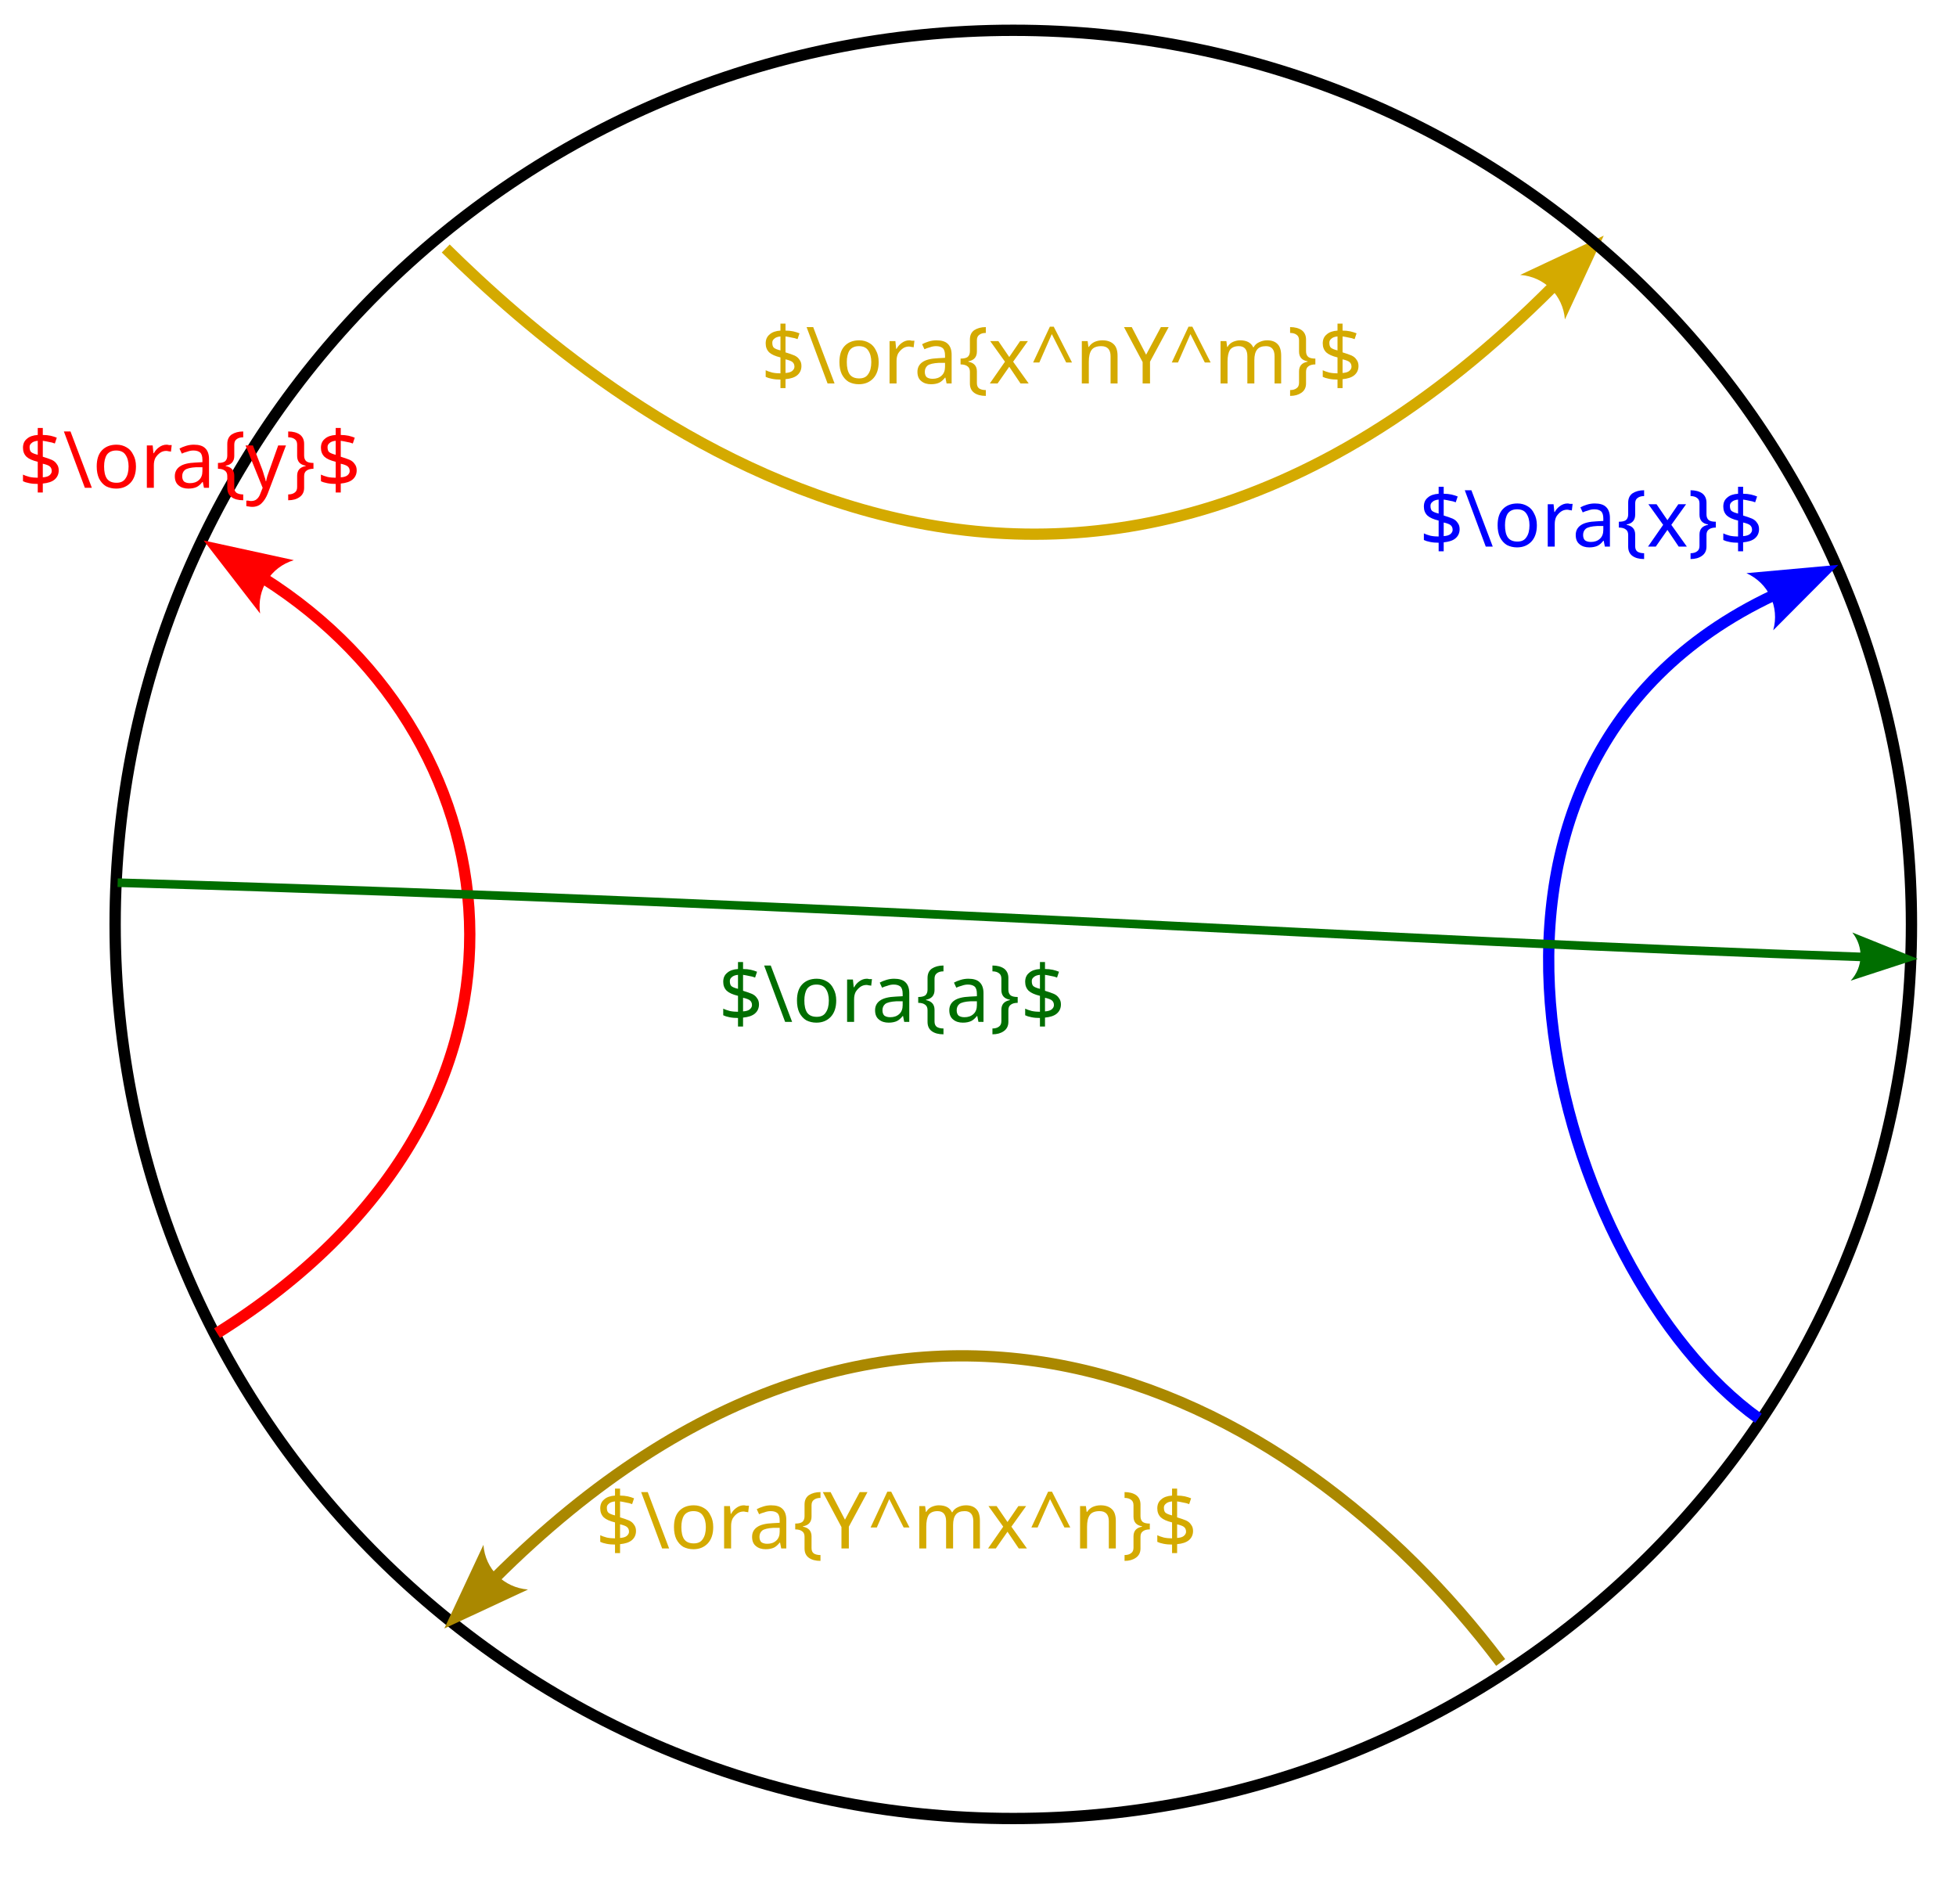
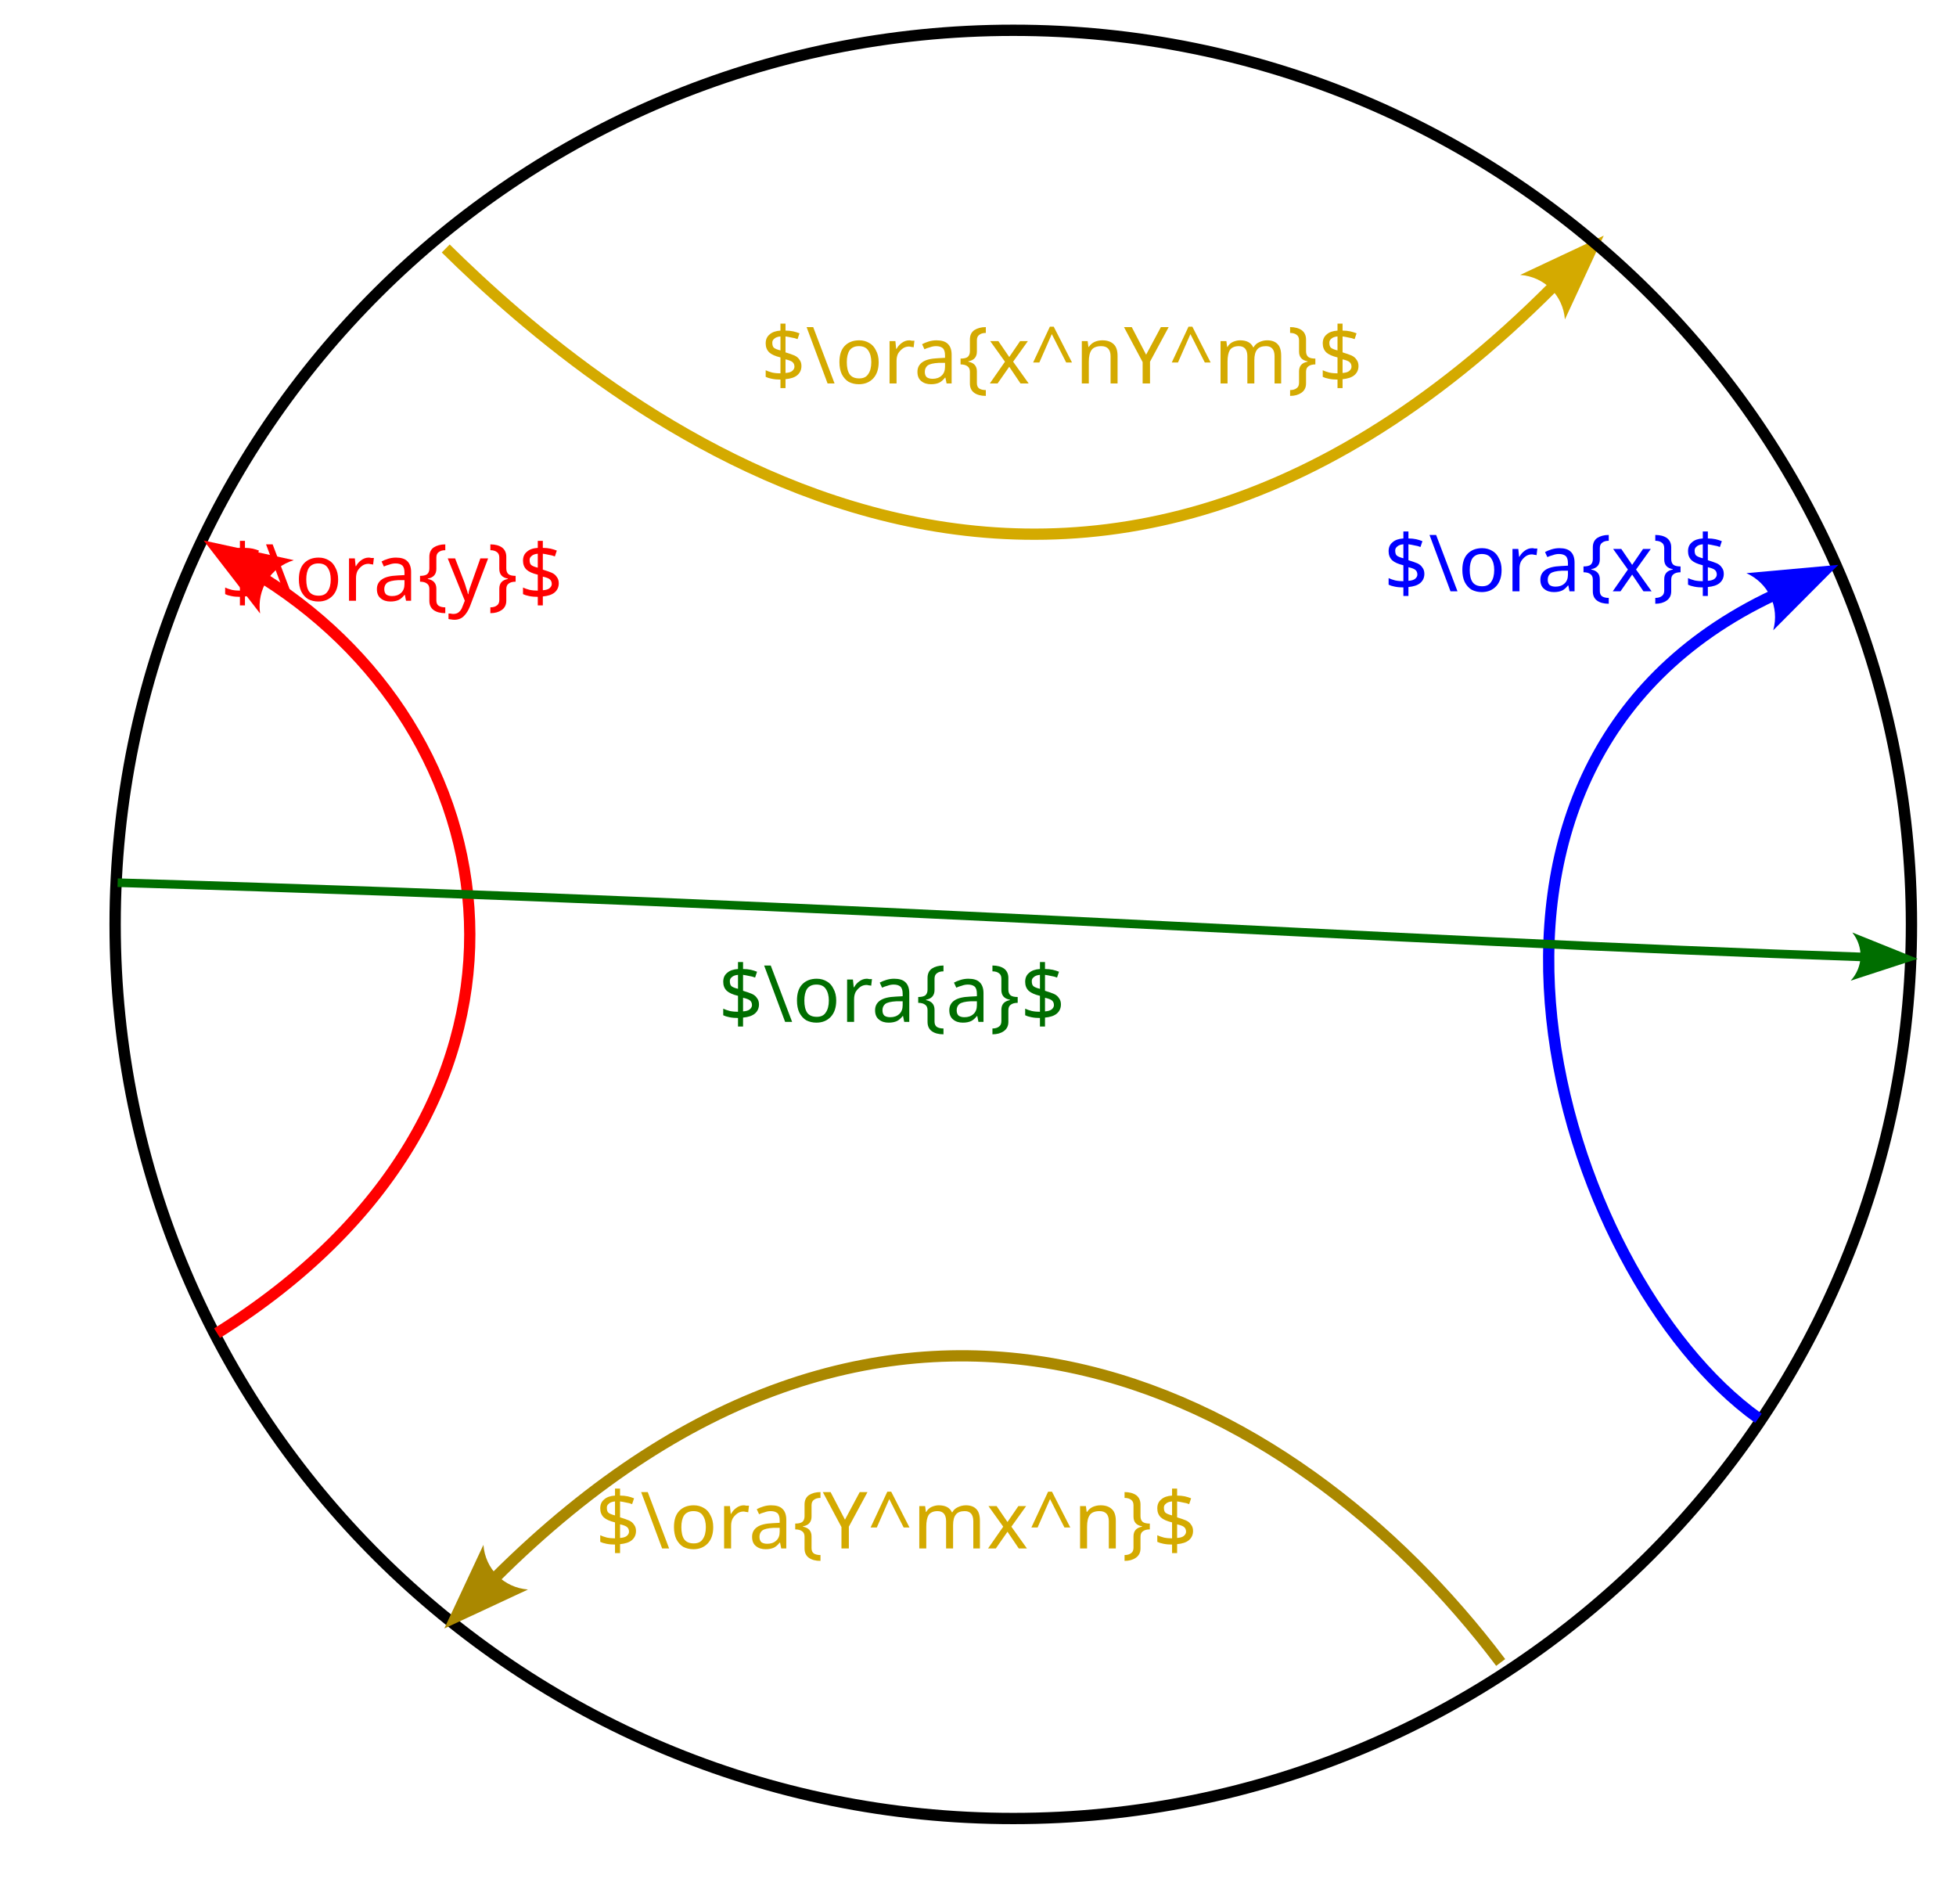
<svg xmlns="http://www.w3.org/2000/svg" width="3.096in" height="3.012in" viewBox="0 0 78.648 76.499" version="1.1" id="svg8">
  <defs id="defs2">
    <rect x="173.746" y="-48.487" width="370.726" height="135.36" id="rect10" />
    <rect x="644.477" y="100.005" width="63.64" height="68.69" id="rect4" />
    <marker style="overflow:visible" id="marker2263" refX="0" refY="0" orient="auto">
      <path transform="scale(0.8)" style="fill:none;fill-opacity:0.75;fill-rule:evenodd;stroke:#e37600;stroke-width:1pt;stroke-opacity:1" d="M 0,5.65 V -5.65" id="path2261" />
    </marker>
    <marker style="overflow:visible" id="DotS" refX="0" refY="0" orient="auto">
      <path transform="matrix(0.2,0,0,0.2,1.48,0.2)" style="fill:#e37600;fill-opacity:1;fill-rule:evenodd;stroke:#e37600;stroke-width:1pt;stroke-opacity:1" d="m -2.5,-1 c 0,2.76 -2.24,5 -5,5 -2.76,0 -5,-2.24 -5,-5 0,-2.76 2.24,-5 5,-5 2.76,0 5,2.24 5,5 z" id="path906" />
    </marker>
    <marker style="overflow:visible" id="marker1201" refX="0" refY="0" orient="auto">
      <path transform="matrix(-0.4,0,0,-0.4,-4,0)" style="fill:#0000ff;fill-opacity:1;fill-rule:evenodd;stroke:#0000ff;stroke-width:1pt;stroke-opacity:1" d="M 0,0 5,-5 -12.5,0 5,5 Z" id="path1199" />
    </marker>
    <marker style="overflow:visible" id="Arrow1Lend" refX="0" refY="0" orient="auto">
      <path transform="matrix(-0.8,0,0,-0.8,-10,0)" style="fill:#0000ff;fill-opacity:1;fill-rule:evenodd;stroke:#0000ff;stroke-width:1pt;stroke-opacity:1" d="M 0,0 5,-5 -12.5,0 5,5 Z" id="path842" />
    </marker>
    <marker style="overflow:visible" id="marker1123" refX="0" refY="0" orient="auto">
      <path transform="matrix(-0.4,0,0,-0.4,-4,0)" style="fill:#0000ff;fill-opacity:1;fill-rule:evenodd;stroke:#0000ff;stroke-width:1pt;stroke-opacity:1" d="M 0,0 5,-5 -12.5,0 5,5 Z" id="path1121" />
    </marker>
    <marker style="overflow:visible" id="Arrow1Mend" refX="0" refY="0" orient="auto">
      <path transform="matrix(-0.4,0,0,-0.4,-4,0)" style="fill:#0000ff;fill-opacity:1;fill-rule:evenodd;stroke:#0000ff;stroke-width:1pt;stroke-opacity:1" d="M 0,0 5,-5 -12.5,0 5,5 Z" id="path848" />
    </marker>
    <rect x="644.477" y="100.005" width="63.64" height="68.69" id="rect4-5" />
    <rect x="644.477" y="100.005" width="63.64" height="68.69" id="rect4-5-6" />
    <rect x="644.477" y="100.005" width="63.64" height="68.69" id="rect4-5-6-1" />
    <rect x="644.477" y="100.005" width="63.64" height="68.69" id="rect4-5-6-1-0" />
    <pattern id="EMFhbasepattern" patternUnits="userSpaceOnUse" width="6" height="6" x="0" y="0" />
    <marker style="overflow:visible" id="marker4" refX="0" refY="0" orient="auto-start-reverse" markerWidth="1" markerHeight="1" viewBox="0 0 1 1" preserveAspectRatio="xMidYMid">
      <path transform="scale(0.7)" d="M -2,-4 9,0 -2,4 c 2,-2.33 2,-5.66 0,-8 z" style="fill:context-stroke;fill-rule:evenodd;stroke:none" id="path4" />
    </marker>
    <marker style="overflow:visible" id="marker6" refX="0" refY="0" orient="auto-start-reverse" markerWidth="1" markerHeight="1" viewBox="0 0 1 1" preserveAspectRatio="xMidYMid">
      <path transform="scale(0.7)" d="M -2,-4 9,0 -2,4 c 2,-2.33 2,-5.66 0,-8 z" style="fill:context-stroke;fill-rule:evenodd;stroke:none" id="path6" />
    </marker>
    <marker style="overflow:visible" id="marker8" refX="0" refY="0" orient="auto-start-reverse" markerWidth="1" markerHeight="1" viewBox="0 0 1 1" preserveAspectRatio="xMidYMid">
      <path transform="scale(0.7)" d="M -2,-4 9,0 -2,4 c 2,-2.33 2,-5.66 0,-8 z" style="fill:context-stroke;fill-rule:evenodd;stroke:none" id="path8" />
    </marker>
    <marker style="overflow:visible" id="marker8-0" refX="0" refY="0" orient="auto-start-reverse" markerWidth="1" markerHeight="1" viewBox="0 0 1 1" preserveAspectRatio="xMidYMid">
      <path transform="scale(0.7)" d="M -2,-4 9,0 -2,4 c 2,-2.33 2,-5.66 0,-8 z" style="fill:context-stroke;fill-rule:evenodd;stroke:none" id="path8-1" />
    </marker>
  </defs>
  <g id="layer1" transform="translate(-47.36896,-31.91288)">
    <path style="fill:none;stroke:#d4aa00;stroke-width:0.453;stroke-linecap:butt;stroke-linejoin:miter;stroke-miterlimit:4;stroke-dasharray:none;stroke-opacity:1;marker-end:url(#marker4)" d="m 65.291,41.894 c 6.224,6.135 24.543,21.612 44.549,1.508" id="path1393-8-5" />
    <ellipse style="fill:none;stroke:#000000;stroke-width:0.455;stroke-miterlimit:4;stroke-dasharray:none;stroke-opacity:1" id="path833" cx="88.112" cy="69.066" rx="36.114" ry="35.943" />
    <path style="fill:none;stroke:#0000ff;stroke-width:0.453;stroke-linecap:butt;stroke-linejoin:miter;stroke-miterlimit:4;stroke-dasharray:none;stroke-opacity:1;marker-start:url(#marker6)" d="m 118.703,55.825 c -14.934,7.012 -8.696,27.326 -0.63,33.095" id="path1393-8" />
    <path style="fill:none;stroke:#aa8800;stroke-width:0.453;stroke-linecap:butt;stroke-linejoin:miter;stroke-miterlimit:4;stroke-dasharray:none;stroke-opacity:1;marker-end:url(#marker4)" d="M 107.709,98.736 C 99.3,87.582 83.308,79.328 67.254,95.354" id="path1393-8-5-2" />
    <path style="fill:none;stroke:#ff0000;stroke-width:0.453;stroke-linecap:butt;stroke-linejoin:miter;stroke-miterlimit:4;stroke-dasharray:none;stroke-opacity:1;marker-start:url(#marker8)" d="m 57.969,55.157 c 10.386,6.563 12.343,21.462 -1.871,30.341" id="path1393-8-53" />
-     <text xml:space="preserve" style="font-style:normal;font-weight:normal;font-size:3.175px;line-height:1.25;font-family:sans-serif;text-align:center;text-anchor:middle;fill:#000000;fill-opacity:1;stroke:none;stroke-width:0.121" x="57.052" y="51.516" id="text1461-5-3-3">
-       <tspan id="tspan1459-0-1-9" x="57.052" y="51.516" style="font-size:3.175px;text-align:center;text-anchor:middle;fill:#ff0000;fill-opacity:1;stroke-width:0.121">$\ora{y}$</tspan>
+     <text xml:space="preserve" style="font-style:normal;font-weight:normal;font-size:3.175px;line-height:1.25;font-family:sans-serif;text-align:center;text-anchor:middle;fill:#000000;fill-opacity:1;stroke:none;stroke-width:0.121" x="65.179" y="56.052" id="text1461-5-3-3">
+       <tspan id="tspan1459-0-1-9" x="65.179" y="56.052" style="font-size:3.175px;text-align:center;text-anchor:middle;fill:#ff0000;fill-opacity:1;stroke-width:0.121">$\ora{y}$</tspan>
    </text>
-     <text xml:space="preserve" style="font-style:normal;font-weight:normal;font-size:3.175px;line-height:1.25;font-family:sans-serif;text-align:center;text-anchor:middle;fill:#000000;fill-opacity:1;stroke:none;stroke-width:0.121;stroke-dasharray:none" x="113.409" y="53.879" id="text1461-5-3">
-       <tspan id="tspan1459-0-1" x="113.409" y="53.879" style="font-size:3.175px;text-align:center;text-anchor:middle;fill:#0000ff;fill-opacity:1;stroke-width:0.121;stroke-dasharray:none">$\ora{x}$</tspan>
+     <text xml:space="preserve" style="font-style:normal;font-weight:normal;font-size:3.175px;line-height:1.25;font-family:sans-serif;text-align:center;text-anchor:middle;fill:#000000;fill-opacity:1;stroke:none;stroke-width:0.121;stroke-dasharray:none" x="111.991" y="55.674" id="text1461-5-3">
+       <tspan id="tspan1459-0-1" x="111.991" y="55.674" style="font-size:3.175px;text-align:center;text-anchor:middle;fill:#0000ff;fill-opacity:1;stroke-width:0.121;stroke-dasharray:none">$\ora{x}$</tspan>
    </text>
    <text xml:space="preserve" style="font-style:normal;font-weight:normal;font-size:3.175px;line-height:1.25;font-family:sans-serif;text-align:center;text-anchor:middle;fill:#d4aa00;fill-opacity:1;stroke:none;stroke-width:0.121;stroke-dasharray:none" x="92.123" y="47.321" id="text1461-8">
      <tspan id="tspan1459-8" x="92.123" y="47.321" style="font-size:3.175px;text-align:center;text-anchor:middle;fill:#d4aa00;fill-opacity:1;stroke-width:0.121;stroke-dasharray:none">$\ora{x^nY^m}$</tspan>
    </text>
    <text xml:space="preserve" style="font-style:normal;font-weight:normal;font-size:3.175px;line-height:1.25;font-family:sans-serif;text-align:center;text-anchor:middle;fill:#d4aa00;fill-opacity:1;stroke:none;stroke-width:0.121;stroke-dasharray:none" x="85.47" y="94.152" id="text1461-8-6">
      <tspan id="tspan1459-8-4" x="85.47" y="94.152" style="font-size:3.175px;text-align:center;text-anchor:middle;fill:#d4aa00;fill-opacity:1;stroke-width:0.121;stroke-dasharray:none">$\ora{Y^mx^n}$</tspan>
    </text>
    <path style="fill:none;stroke:#006e00;stroke-width:0.346;stroke-linecap:butt;stroke-linejoin:miter;stroke-miterlimit:4;stroke-dasharray:none;stroke-opacity:1;marker-end:url(#marker8-0)" d="m 52.099,67.389 c 31.192,0.921 50.696,2.329 70.2,2.987" id="path835" />
    <text xml:space="preserve" style="font-style:normal;font-weight:normal;font-size:3.175px;line-height:1.25;font-family:sans-serif;text-align:center;text-anchor:middle;fill:#006e00;fill-opacity:1;stroke:none;stroke-width:0.121" x="85.287" y="72.985" id="text1461-5-3-3-8">
      <tspan id="tspan1459-0-1-9-6" x="85.287" y="72.985" style="font-size:3.175px;text-align:center;text-anchor:middle;fill:#006e00;fill-opacity:1;stroke-width:0.121">$\ora{a}$</tspan>
    </text>
  </g>
</svg>
